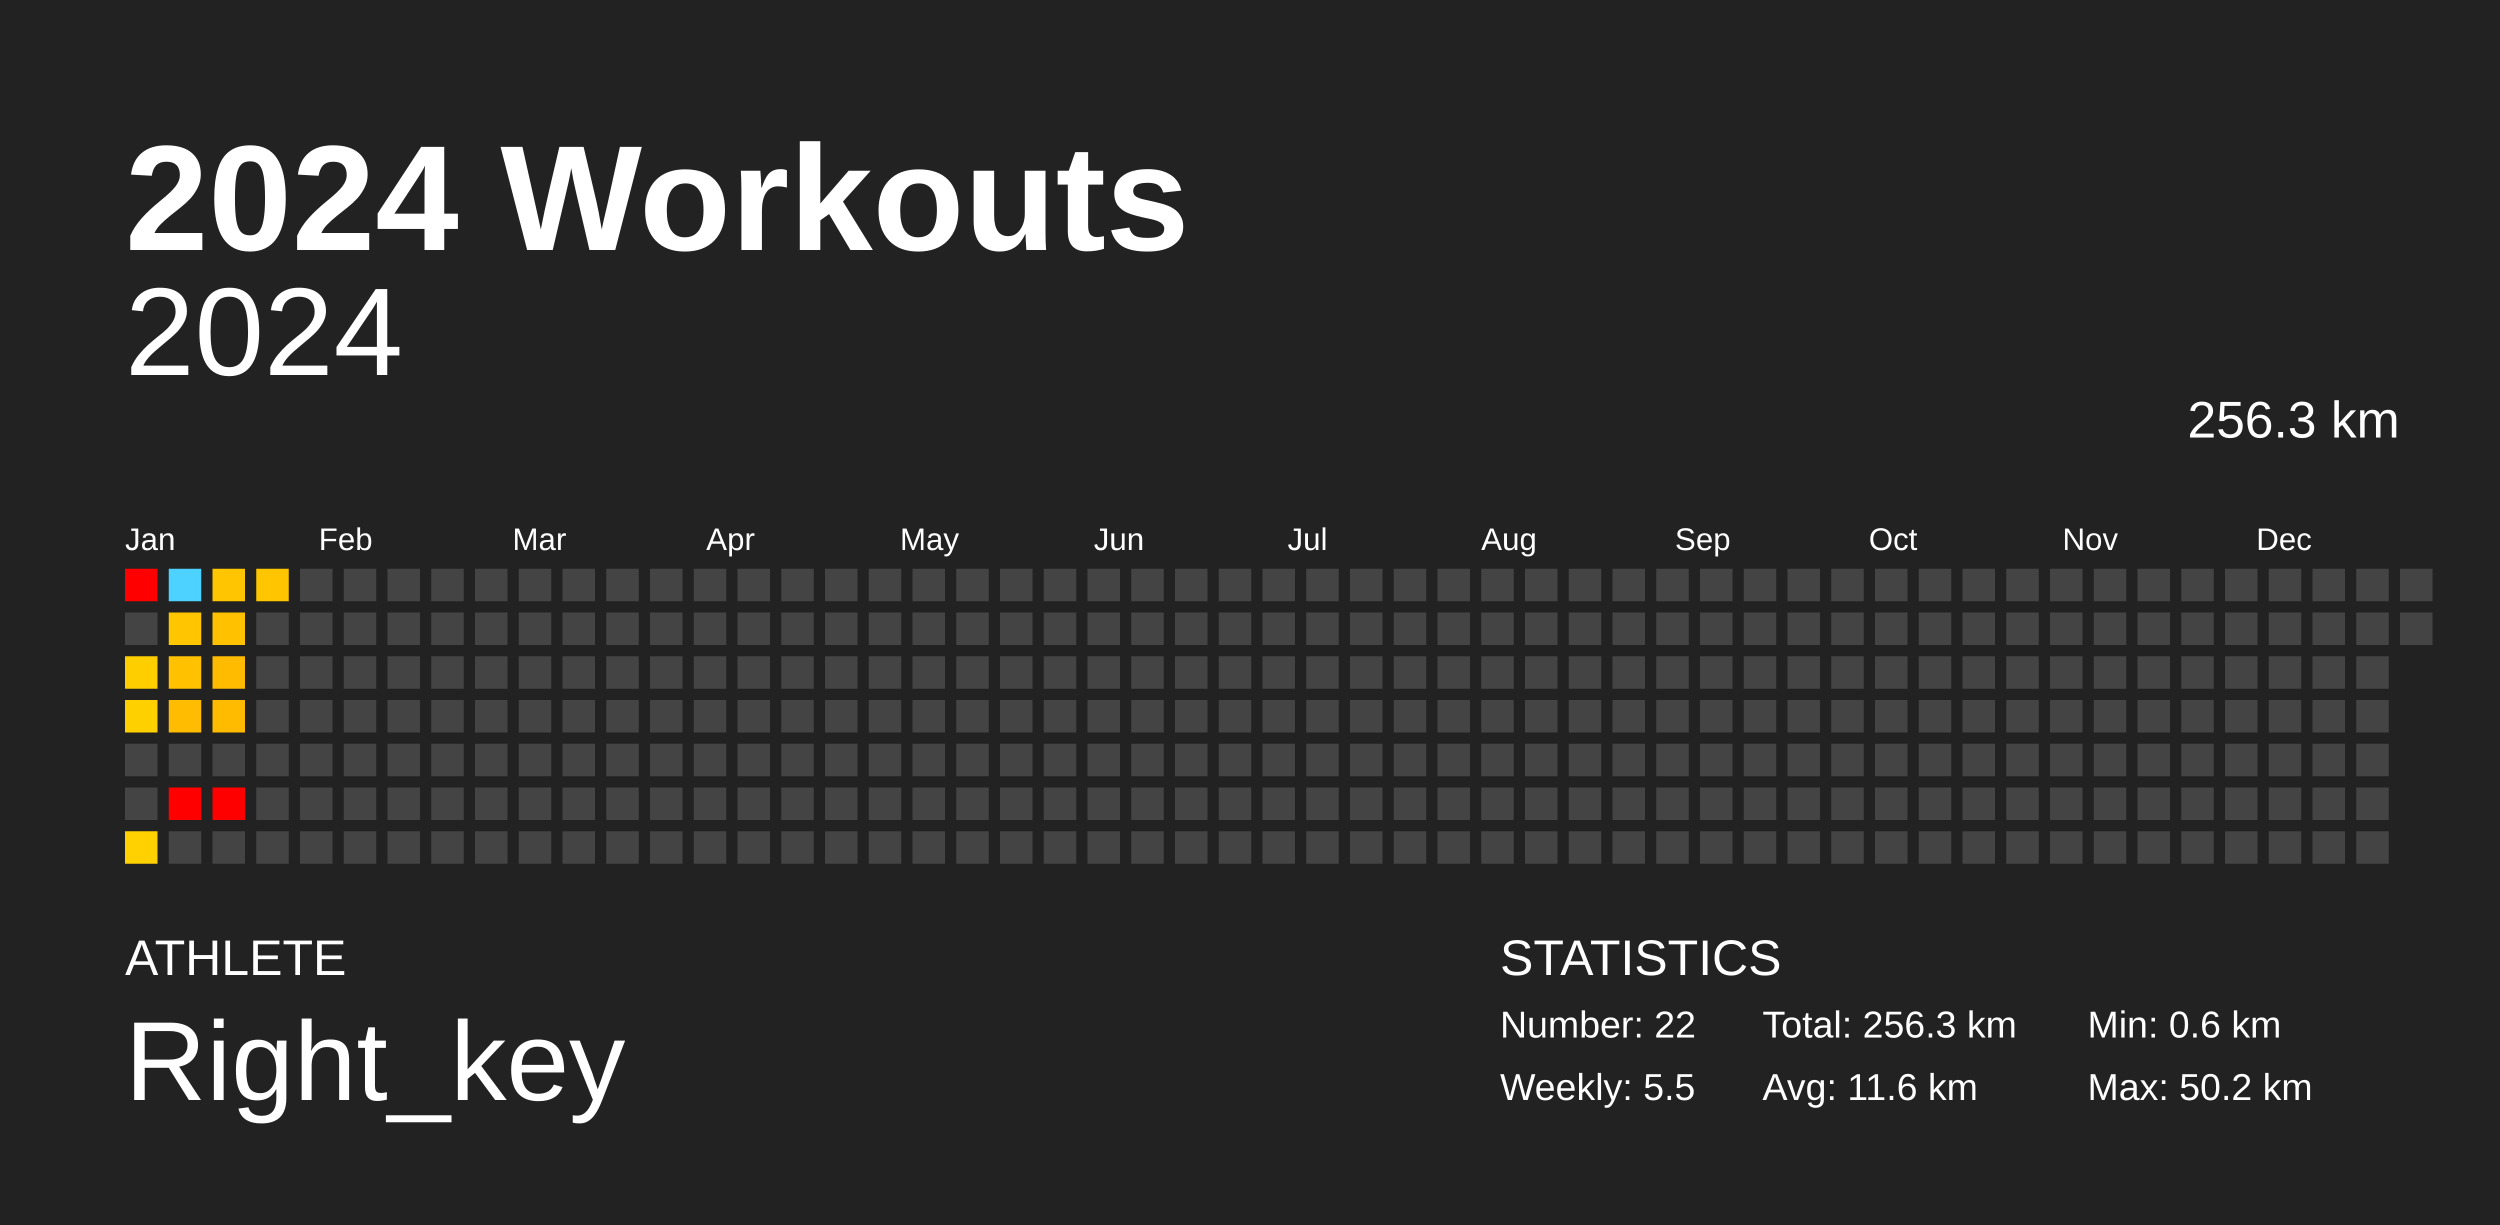
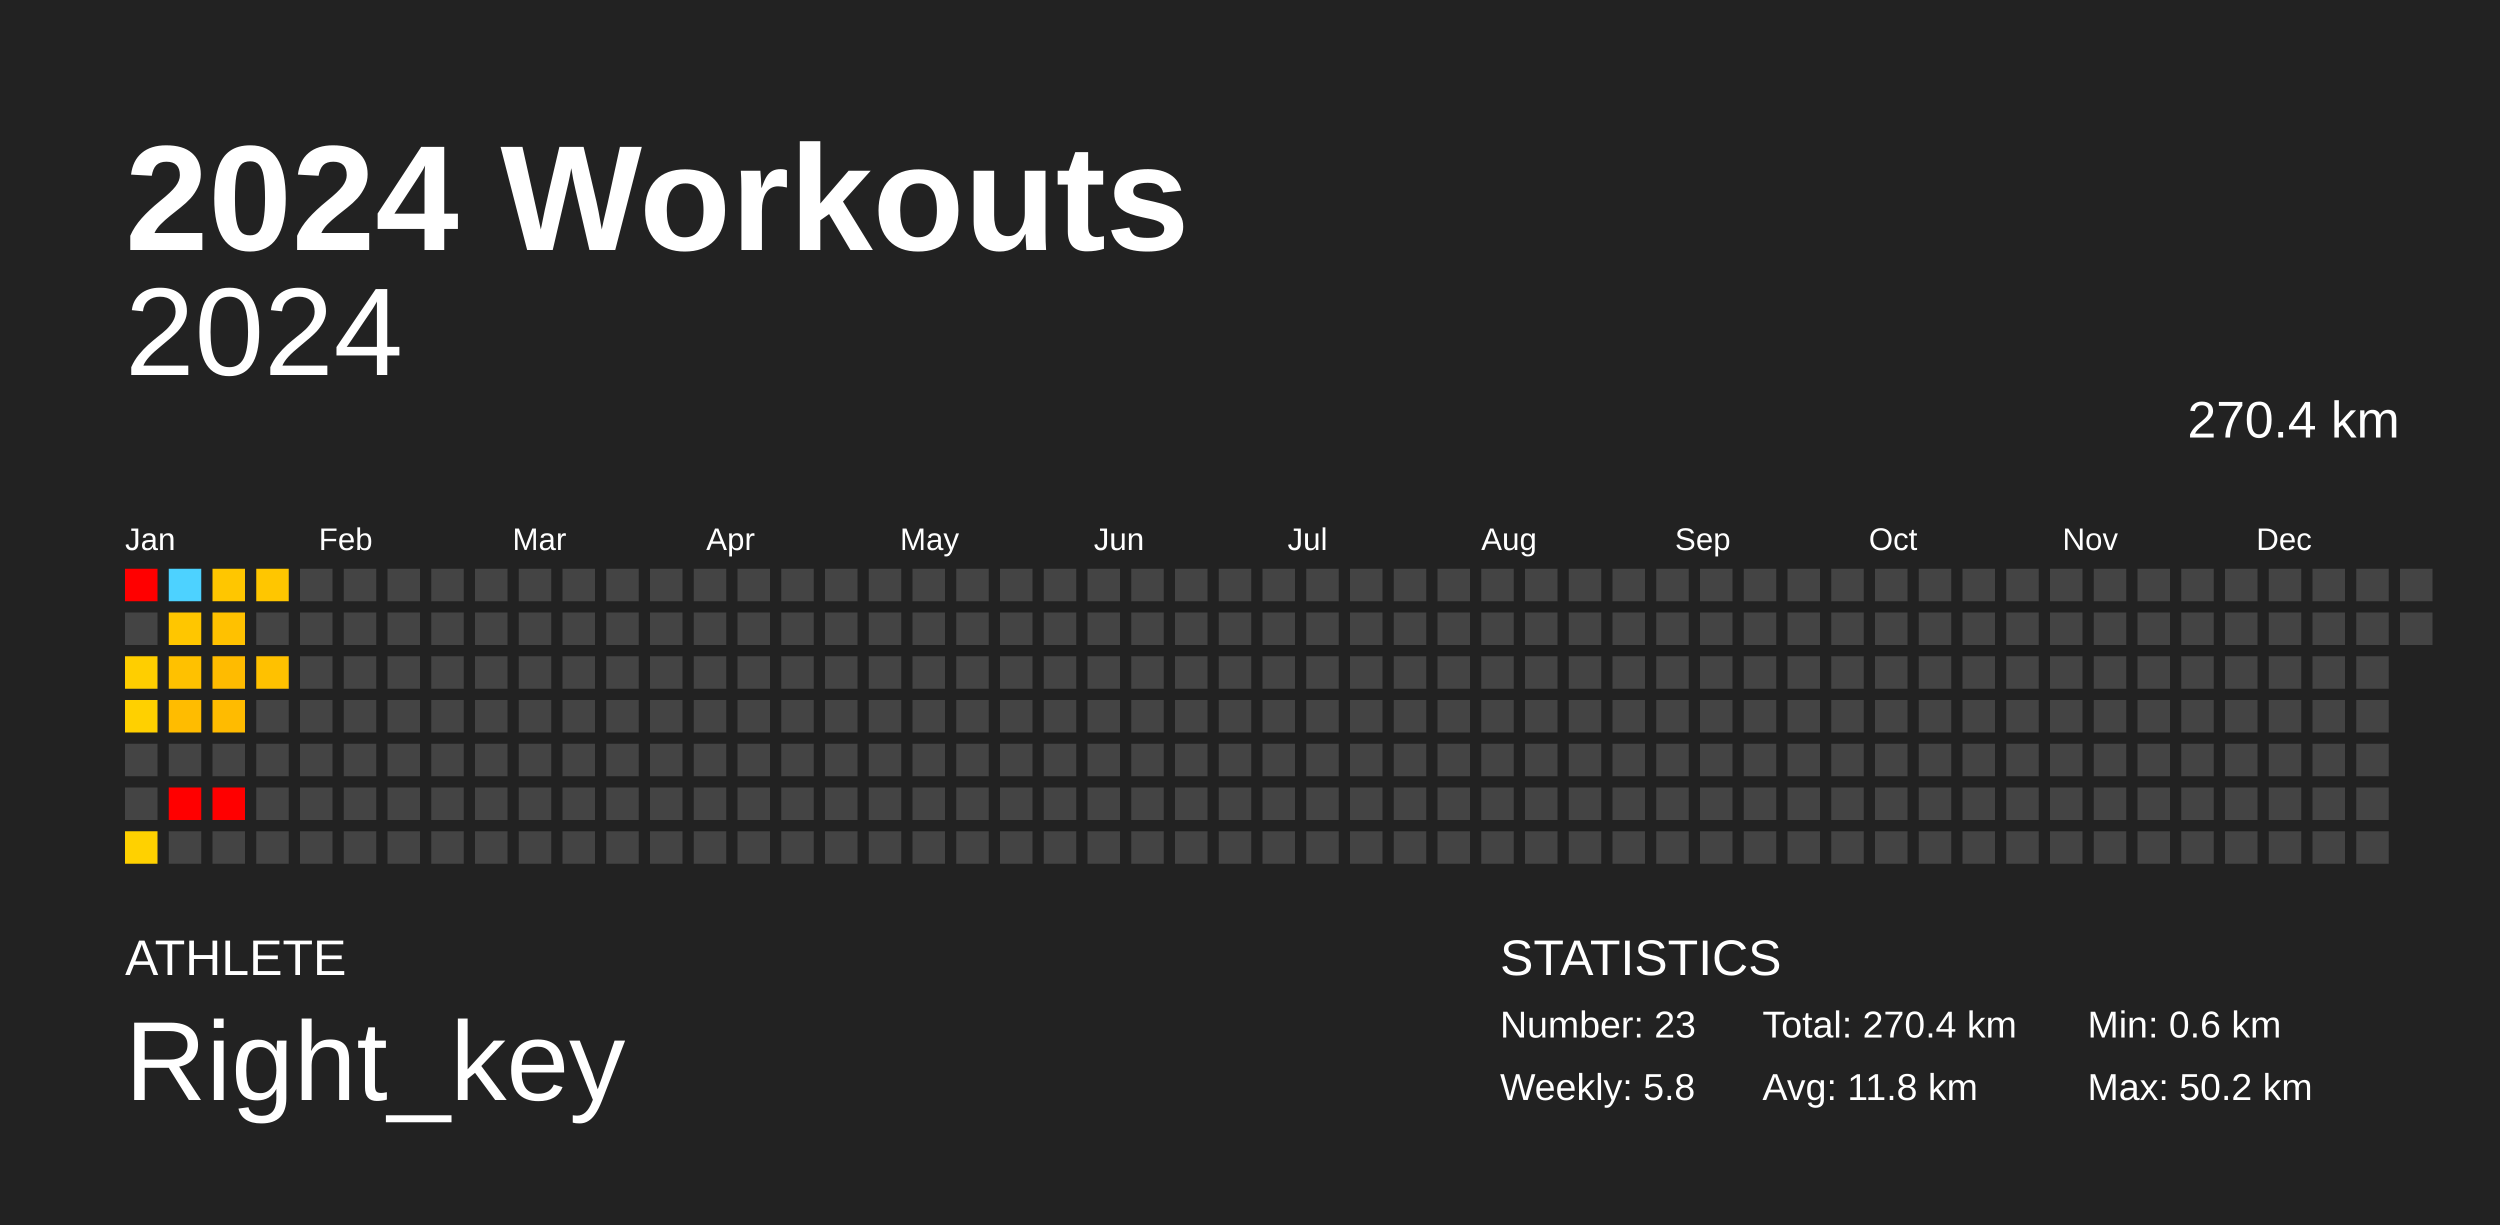
<svg xmlns="http://www.w3.org/2000/svg" baseProfile="full" height="98mm" version="1.1" viewBox="0,0,200,98" width="200mm">
  <defs />
  <rect fill="#222222" height="98" width="200" x="0" y="0" />
  <text fill="#FFFFFF" style="font-size:12px; font-family:Arial; font-weight:bold;" x="10" y="20">2024 Workouts</text>
  <text fill="#FFFFFF" style="font-size:4px; font-family:Arial" x="10" y="78">ATHLETE</text>
  <text fill="#FFFFFF" style="font-size:9px; font-family:Arial" x="10" y="88">Right_key</text>
  <text fill="#FFFFFF" style="font-size:4px; font-family:Arial" x="120" y="78">STATISTICS</text>
-   <text fill="#FFFFFF" style="font-size:3px; font-family:Arial" x="120" y="83">Number: 22</text>
-   <text fill="#FFFFFF" style="font-size:3px; font-family:Arial" x="120" y="88">Weekly: 5.5</text>
-   <text fill="#FFFFFF" style="font-size:3px; font-family:Arial" x="141" y="83">Total: 256.3 km</text>
-   <text fill="#FFFFFF" style="font-size:3px; font-family:Arial" x="141" y="88">Avg: 11.6 km</text>
+   <text fill="#FFFFFF" style="font-size:3px; font-family:Arial" x="120" y="83">Number: 23</text>
+   <text fill="#FFFFFF" style="font-size:3px; font-family:Arial" x="120" y="88">Weekly: 5.8</text>
+   <text fill="#FFFFFF" style="font-size:3px; font-family:Arial" x="141" y="83">Total: 270.4 km</text>
+   <text fill="#FFFFFF" style="font-size:3px; font-family:Arial" x="141" y="88">Avg: 11.8 km</text>
  <text fill="#FFFFFF" style="font-size:3px; font-family:Arial" x="167" y="83">Min: 0.6 km</text>
  <text fill="#FFFFFF" style="font-size:3px; font-family:Arial" x="167" y="88">Max: 50.2 km</text>
  <text alignment-baseline="hanging" fill="#FFFFFF" style="font-size:10.0px; font-family:Arial;" x="10" y="30">2024</text>
-   <text alignment-baseline="hanging" fill="#FFFFFF" style="font-size:4.125px; font-family:Arial;" x="175" y="35">256.3 km</text>
+   <text alignment-baseline="hanging" fill="#FFFFFF" style="font-size:4.125px; font-family:Arial;" x="175" y="35">270.4 km</text>
  <text fill="#FFFFFF" style="font-size:2.5px; font-family:Arial" x="10.0" y="44">Jan</text>
  <text fill="#FFFFFF" style="font-size:2.5px; font-family:Arial" x="25.5" y="44">Feb</text>
  <text fill="#FFFFFF" style="font-size:2.5px; font-family:Arial" x="41.0" y="44">Mar</text>
  <text fill="#FFFFFF" style="font-size:2.5px; font-family:Arial" x="56.5" y="44">Apr</text>
  <text fill="#FFFFFF" style="font-size:2.5px; font-family:Arial" x="72.0" y="44">May</text>
  <text fill="#FFFFFF" style="font-size:2.5px; font-family:Arial" x="87.5" y="44">Jun</text>
  <text fill="#FFFFFF" style="font-size:2.5px; font-family:Arial" x="103.0" y="44">Jul</text>
  <text fill="#FFFFFF" style="font-size:2.5px; font-family:Arial" x="118.5" y="44">Aug</text>
  <text fill="#FFFFFF" style="font-size:2.5px; font-family:Arial" x="134.0" y="44">Sep</text>
  <text fill="#FFFFFF" style="font-size:2.5px; font-family:Arial" x="149.5" y="44">Oct</text>
  <text fill="#FFFFFF" style="font-size:2.5px; font-family:Arial" x="165.0" y="44">Nov</text>
  <text fill="#FFFFFF" style="font-size:2.5px; font-family:Arial" x="180.5" y="44">Dec</text>
  <rect fill="red" height="2.6" width="2.6" x="10.0" y="45.5" />
  <rect fill="#444444" height="2.6" width="2.6" x="10.0" y="49.0" />
  <rect fill="#ffce00" height="2.6" width="2.6" x="10.0" y="52.5" />
  <rect fill="#ffd000" height="2.6" width="2.6" x="10.0" y="56.0" />
  <rect fill="#444444" height="2.6" width="2.6" x="10.0" y="59.5" />
  <rect fill="#444444" height="2.6" width="2.6" x="10.0" y="63.0" />
  <rect fill="#ffd100" height="2.6" width="2.6" x="10.0" y="66.5" />
  <rect fill="#4dd2ff" height="2.6" width="2.6" x="13.5" y="45.5" />
  <rect fill="#ffc600" height="2.6" width="2.6" x="13.5" y="49.0" />
  <rect fill="#ffc100" height="2.6" width="2.6" x="13.5" y="52.5" />
  <rect fill="#ffbc00" height="2.6" width="2.6" x="13.5" y="56.0" />
  <rect fill="#444444" height="2.6" width="2.6" x="13.5" y="59.5" />
  <rect fill="red" height="2.6" width="2.6" x="13.5" y="63.0" />
  <rect fill="#444444" height="2.6" width="2.6" x="13.5" y="66.5" />
  <rect fill="#ffc600" height="2.6" width="2.6" x="17.0" y="45.5" />
  <rect fill="#ffc100" height="2.6" width="2.6" x="17.0" y="49.0" />
  <rect fill="#ffbb00" height="2.6" width="2.6" x="17.0" y="52.5" />
  <rect fill="#ffbb00" height="2.6" width="2.6" x="17.0" y="56.0" />
  <rect fill="#444444" height="2.6" width="2.6" x="17.0" y="59.5" />
  <rect fill="red" height="2.6" width="2.6" x="17.0" y="63.0" />
  <rect fill="#444444" height="2.6" width="2.6" x="17.0" y="66.5" />
  <rect fill="#ffc600" height="2.6" width="2.6" x="20.5" y="45.5" />
  <rect fill="#444444" height="2.6" width="2.6" x="20.5" y="49.0" />
-   <rect fill="#444444" height="2.6" width="2.6" x="20.5" y="52.5" />
+   <rect fill="#ffc100" height="2.6" width="2.6" x="20.5" y="52.5" />
  <rect fill="#444444" height="2.6" width="2.6" x="20.5" y="56.0" />
  <rect fill="#444444" height="2.6" width="2.6" x="20.5" y="59.5" />
  <rect fill="#444444" height="2.6" width="2.6" x="20.5" y="63.0" />
  <rect fill="#444444" height="2.6" width="2.6" x="20.5" y="66.5" />
  <rect fill="#444444" height="2.6" width="2.6" x="24.0" y="45.5" />
  <rect fill="#444444" height="2.6" width="2.6" x="24.0" y="49.0" />
  <rect fill="#444444" height="2.6" width="2.6" x="24.0" y="52.5" />
  <rect fill="#444444" height="2.6" width="2.6" x="24.0" y="56.0" />
  <rect fill="#444444" height="2.6" width="2.6" x="24.0" y="59.5" />
  <rect fill="#444444" height="2.6" width="2.6" x="24.0" y="63.0" />
  <rect fill="#444444" height="2.6" width="2.6" x="24.0" y="66.5" />
  <rect fill="#444444" height="2.6" width="2.6" x="27.5" y="45.5" />
  <rect fill="#444444" height="2.6" width="2.6" x="27.5" y="49.0" />
  <rect fill="#444444" height="2.6" width="2.6" x="27.5" y="52.5" />
  <rect fill="#444444" height="2.6" width="2.6" x="27.5" y="56.0" />
  <rect fill="#444444" height="2.6" width="2.6" x="27.5" y="59.5" />
  <rect fill="#444444" height="2.6" width="2.6" x="27.5" y="63.0" />
  <rect fill="#444444" height="2.6" width="2.6" x="27.5" y="66.5" />
  <rect fill="#444444" height="2.6" width="2.6" x="31.0" y="45.5" />
  <rect fill="#444444" height="2.6" width="2.6" x="31.0" y="49.0" />
  <rect fill="#444444" height="2.6" width="2.6" x="31.0" y="52.5" />
  <rect fill="#444444" height="2.6" width="2.6" x="31.0" y="56.0" />
  <rect fill="#444444" height="2.6" width="2.6" x="31.0" y="59.5" />
  <rect fill="#444444" height="2.6" width="2.6" x="31.0" y="63.0" />
  <rect fill="#444444" height="2.6" width="2.6" x="31.0" y="66.5" />
  <rect fill="#444444" height="2.6" width="2.6" x="34.5" y="45.5" />
  <rect fill="#444444" height="2.6" width="2.6" x="34.5" y="49.0" />
  <rect fill="#444444" height="2.6" width="2.6" x="34.5" y="52.5" />
  <rect fill="#444444" height="2.6" width="2.6" x="34.5" y="56.0" />
  <rect fill="#444444" height="2.6" width="2.6" x="34.5" y="59.5" />
  <rect fill="#444444" height="2.6" width="2.6" x="34.5" y="63.0" />
  <rect fill="#444444" height="2.6" width="2.6" x="34.5" y="66.5" />
  <rect fill="#444444" height="2.6" width="2.6" x="38.0" y="45.5" />
  <rect fill="#444444" height="2.6" width="2.6" x="38.0" y="49.0" />
  <rect fill="#444444" height="2.6" width="2.6" x="38.0" y="52.5" />
  <rect fill="#444444" height="2.6" width="2.6" x="38.0" y="56.0" />
  <rect fill="#444444" height="2.6" width="2.6" x="38.0" y="59.5" />
  <rect fill="#444444" height="2.6" width="2.6" x="38.0" y="63.0" />
  <rect fill="#444444" height="2.6" width="2.6" x="38.0" y="66.5" />
  <rect fill="#444444" height="2.6" width="2.6" x="41.5" y="45.5" />
  <rect fill="#444444" height="2.6" width="2.6" x="41.5" y="49.0" />
  <rect fill="#444444" height="2.6" width="2.6" x="41.5" y="52.5" />
  <rect fill="#444444" height="2.6" width="2.6" x="41.5" y="56.0" />
  <rect fill="#444444" height="2.6" width="2.6" x="41.5" y="59.5" />
  <rect fill="#444444" height="2.6" width="2.6" x="41.5" y="63.0" />
  <rect fill="#444444" height="2.6" width="2.6" x="41.5" y="66.5" />
  <rect fill="#444444" height="2.6" width="2.6" x="45.0" y="45.5" />
  <rect fill="#444444" height="2.6" width="2.6" x="45.0" y="49.0" />
  <rect fill="#444444" height="2.6" width="2.6" x="45.0" y="52.5" />
  <rect fill="#444444" height="2.6" width="2.6" x="45.0" y="56.0" />
  <rect fill="#444444" height="2.6" width="2.6" x="45.0" y="59.5" />
  <rect fill="#444444" height="2.6" width="2.6" x="45.0" y="63.0" />
  <rect fill="#444444" height="2.6" width="2.6" x="45.0" y="66.5" />
  <rect fill="#444444" height="2.6" width="2.6" x="48.5" y="45.5" />
  <rect fill="#444444" height="2.6" width="2.6" x="48.5" y="49.0" />
  <rect fill="#444444" height="2.6" width="2.6" x="48.5" y="52.5" />
  <rect fill="#444444" height="2.6" width="2.6" x="48.5" y="56.0" />
  <rect fill="#444444" height="2.6" width="2.6" x="48.5" y="59.5" />
  <rect fill="#444444" height="2.6" width="2.6" x="48.5" y="63.0" />
  <rect fill="#444444" height="2.6" width="2.6" x="48.5" y="66.5" />
  <rect fill="#444444" height="2.6" width="2.6" x="52.0" y="45.5" />
  <rect fill="#444444" height="2.6" width="2.6" x="52.0" y="49.0" />
  <rect fill="#444444" height="2.6" width="2.6" x="52.0" y="52.5" />
  <rect fill="#444444" height="2.6" width="2.6" x="52.0" y="56.0" />
  <rect fill="#444444" height="2.6" width="2.6" x="52.0" y="59.5" />
  <rect fill="#444444" height="2.6" width="2.6" x="52.0" y="63.0" />
  <rect fill="#444444" height="2.6" width="2.6" x="52.0" y="66.5" />
  <rect fill="#444444" height="2.6" width="2.6" x="55.5" y="45.5" />
  <rect fill="#444444" height="2.6" width="2.6" x="55.5" y="49.0" />
  <rect fill="#444444" height="2.6" width="2.6" x="55.5" y="52.5" />
  <rect fill="#444444" height="2.6" width="2.6" x="55.5" y="56.0" />
  <rect fill="#444444" height="2.6" width="2.6" x="55.5" y="59.5" />
  <rect fill="#444444" height="2.6" width="2.6" x="55.5" y="63.0" />
  <rect fill="#444444" height="2.6" width="2.6" x="55.5" y="66.5" />
  <rect fill="#444444" height="2.6" width="2.6" x="59.0" y="45.5" />
  <rect fill="#444444" height="2.6" width="2.6" x="59.0" y="49.0" />
  <rect fill="#444444" height="2.6" width="2.6" x="59.0" y="52.5" />
  <rect fill="#444444" height="2.6" width="2.6" x="59.0" y="56.0" />
  <rect fill="#444444" height="2.6" width="2.6" x="59.0" y="59.5" />
  <rect fill="#444444" height="2.6" width="2.6" x="59.0" y="63.0" />
  <rect fill="#444444" height="2.6" width="2.6" x="59.0" y="66.5" />
  <rect fill="#444444" height="2.6" width="2.6" x="62.5" y="45.5" />
  <rect fill="#444444" height="2.6" width="2.6" x="62.5" y="49.0" />
  <rect fill="#444444" height="2.6" width="2.6" x="62.5" y="52.5" />
  <rect fill="#444444" height="2.6" width="2.6" x="62.5" y="56.0" />
  <rect fill="#444444" height="2.6" width="2.6" x="62.5" y="59.5" />
  <rect fill="#444444" height="2.6" width="2.6" x="62.5" y="63.0" />
  <rect fill="#444444" height="2.6" width="2.6" x="62.5" y="66.5" />
  <rect fill="#444444" height="2.6" width="2.6" x="66.0" y="45.5" />
  <rect fill="#444444" height="2.6" width="2.6" x="66.0" y="49.0" />
  <rect fill="#444444" height="2.6" width="2.6" x="66.0" y="52.5" />
  <rect fill="#444444" height="2.6" width="2.6" x="66.0" y="56.0" />
  <rect fill="#444444" height="2.6" width="2.6" x="66.0" y="59.5" />
  <rect fill="#444444" height="2.6" width="2.6" x="66.0" y="63.0" />
  <rect fill="#444444" height="2.6" width="2.6" x="66.0" y="66.5" />
  <rect fill="#444444" height="2.6" width="2.6" x="69.5" y="45.5" />
  <rect fill="#444444" height="2.6" width="2.6" x="69.5" y="49.0" />
  <rect fill="#444444" height="2.6" width="2.6" x="69.5" y="52.5" />
  <rect fill="#444444" height="2.6" width="2.6" x="69.5" y="56.0" />
  <rect fill="#444444" height="2.6" width="2.6" x="69.5" y="59.5" />
  <rect fill="#444444" height="2.6" width="2.6" x="69.5" y="63.0" />
  <rect fill="#444444" height="2.6" width="2.6" x="69.5" y="66.5" />
  <rect fill="#444444" height="2.6" width="2.6" x="73.0" y="45.5" />
  <rect fill="#444444" height="2.6" width="2.6" x="73.0" y="49.0" />
  <rect fill="#444444" height="2.6" width="2.6" x="73.0" y="52.5" />
  <rect fill="#444444" height="2.6" width="2.6" x="73.0" y="56.0" />
  <rect fill="#444444" height="2.6" width="2.6" x="73.0" y="59.5" />
  <rect fill="#444444" height="2.6" width="2.6" x="73.0" y="63.0" />
  <rect fill="#444444" height="2.6" width="2.6" x="73.0" y="66.5" />
  <rect fill="#444444" height="2.6" width="2.6" x="76.5" y="45.5" />
  <rect fill="#444444" height="2.6" width="2.6" x="76.5" y="49.0" />
  <rect fill="#444444" height="2.6" width="2.6" x="76.5" y="52.5" />
  <rect fill="#444444" height="2.6" width="2.6" x="76.5" y="56.0" />
  <rect fill="#444444" height="2.6" width="2.6" x="76.5" y="59.5" />
  <rect fill="#444444" height="2.6" width="2.6" x="76.5" y="63.0" />
  <rect fill="#444444" height="2.6" width="2.6" x="76.5" y="66.5" />
  <rect fill="#444444" height="2.6" width="2.6" x="80.0" y="45.5" />
  <rect fill="#444444" height="2.6" width="2.6" x="80.0" y="49.0" />
  <rect fill="#444444" height="2.6" width="2.6" x="80.0" y="52.5" />
  <rect fill="#444444" height="2.6" width="2.6" x="80.0" y="56.0" />
  <rect fill="#444444" height="2.6" width="2.6" x="80.0" y="59.5" />
  <rect fill="#444444" height="2.6" width="2.6" x="80.0" y="63.0" />
  <rect fill="#444444" height="2.6" width="2.6" x="80.0" y="66.5" />
  <rect fill="#444444" height="2.6" width="2.6" x="83.5" y="45.5" />
  <rect fill="#444444" height="2.6" width="2.6" x="83.5" y="49.0" />
  <rect fill="#444444" height="2.6" width="2.6" x="83.5" y="52.5" />
  <rect fill="#444444" height="2.6" width="2.6" x="83.5" y="56.0" />
  <rect fill="#444444" height="2.6" width="2.6" x="83.5" y="59.5" />
  <rect fill="#444444" height="2.6" width="2.6" x="83.5" y="63.0" />
  <rect fill="#444444" height="2.6" width="2.6" x="83.5" y="66.5" />
  <rect fill="#444444" height="2.6" width="2.6" x="87.0" y="45.5" />
  <rect fill="#444444" height="2.6" width="2.6" x="87.0" y="49.0" />
  <rect fill="#444444" height="2.6" width="2.6" x="87.0" y="52.5" />
  <rect fill="#444444" height="2.6" width="2.6" x="87.0" y="56.0" />
  <rect fill="#444444" height="2.6" width="2.6" x="87.0" y="59.5" />
  <rect fill="#444444" height="2.6" width="2.6" x="87.0" y="63.0" />
  <rect fill="#444444" height="2.6" width="2.6" x="87.0" y="66.5" />
  <rect fill="#444444" height="2.6" width="2.6" x="90.5" y="45.5" />
  <rect fill="#444444" height="2.6" width="2.6" x="90.5" y="49.0" />
  <rect fill="#444444" height="2.6" width="2.6" x="90.5" y="52.5" />
  <rect fill="#444444" height="2.6" width="2.6" x="90.5" y="56.0" />
  <rect fill="#444444" height="2.6" width="2.6" x="90.5" y="59.5" />
  <rect fill="#444444" height="2.6" width="2.6" x="90.5" y="63.0" />
  <rect fill="#444444" height="2.6" width="2.6" x="90.5" y="66.5" />
  <rect fill="#444444" height="2.6" width="2.6" x="94.0" y="45.5" />
  <rect fill="#444444" height="2.6" width="2.6" x="94.0" y="49.0" />
  <rect fill="#444444" height="2.6" width="2.6" x="94.0" y="52.5" />
  <rect fill="#444444" height="2.6" width="2.6" x="94.0" y="56.0" />
  <rect fill="#444444" height="2.6" width="2.6" x="94.0" y="59.5" />
  <rect fill="#444444" height="2.6" width="2.6" x="94.0" y="63.0" />
  <rect fill="#444444" height="2.6" width="2.6" x="94.0" y="66.5" />
  <rect fill="#444444" height="2.6" width="2.6" x="97.5" y="45.5" />
  <rect fill="#444444" height="2.6" width="2.6" x="97.5" y="49.0" />
  <rect fill="#444444" height="2.6" width="2.6" x="97.5" y="52.5" />
  <rect fill="#444444" height="2.6" width="2.6" x="97.5" y="56.0" />
  <rect fill="#444444" height="2.6" width="2.6" x="97.5" y="59.5" />
  <rect fill="#444444" height="2.6" width="2.6" x="97.5" y="63.0" />
  <rect fill="#444444" height="2.6" width="2.6" x="97.5" y="66.5" />
  <rect fill="#444444" height="2.6" width="2.6" x="101.0" y="45.5" />
  <rect fill="#444444" height="2.6" width="2.6" x="101.0" y="49.0" />
  <rect fill="#444444" height="2.6" width="2.6" x="101.0" y="52.5" />
  <rect fill="#444444" height="2.6" width="2.6" x="101.0" y="56.0" />
  <rect fill="#444444" height="2.6" width="2.6" x="101.0" y="59.5" />
  <rect fill="#444444" height="2.6" width="2.6" x="101.0" y="63.0" />
  <rect fill="#444444" height="2.6" width="2.6" x="101.0" y="66.5" />
  <rect fill="#444444" height="2.6" width="2.6" x="104.5" y="45.5" />
  <rect fill="#444444" height="2.6" width="2.6" x="104.5" y="49.0" />
  <rect fill="#444444" height="2.6" width="2.6" x="104.5" y="52.5" />
  <rect fill="#444444" height="2.6" width="2.6" x="104.5" y="56.0" />
  <rect fill="#444444" height="2.6" width="2.6" x="104.5" y="59.5" />
  <rect fill="#444444" height="2.6" width="2.6" x="104.5" y="63.0" />
  <rect fill="#444444" height="2.6" width="2.6" x="104.5" y="66.5" />
  <rect fill="#444444" height="2.6" width="2.6" x="108.0" y="45.5" />
  <rect fill="#444444" height="2.6" width="2.6" x="108.0" y="49.0" />
  <rect fill="#444444" height="2.6" width="2.6" x="108.0" y="52.5" />
  <rect fill="#444444" height="2.6" width="2.6" x="108.0" y="56.0" />
  <rect fill="#444444" height="2.6" width="2.6" x="108.0" y="59.5" />
  <rect fill="#444444" height="2.6" width="2.6" x="108.0" y="63.0" />
  <rect fill="#444444" height="2.6" width="2.6" x="108.0" y="66.5" />
  <rect fill="#444444" height="2.6" width="2.6" x="111.5" y="45.5" />
  <rect fill="#444444" height="2.6" width="2.6" x="111.5" y="49.0" />
  <rect fill="#444444" height="2.6" width="2.6" x="111.5" y="52.5" />
  <rect fill="#444444" height="2.6" width="2.6" x="111.5" y="56.0" />
  <rect fill="#444444" height="2.6" width="2.6" x="111.5" y="59.5" />
  <rect fill="#444444" height="2.6" width="2.6" x="111.5" y="63.0" />
  <rect fill="#444444" height="2.6" width="2.6" x="111.5" y="66.5" />
  <rect fill="#444444" height="2.6" width="2.6" x="115.0" y="45.5" />
  <rect fill="#444444" height="2.6" width="2.6" x="115.0" y="49.0" />
  <rect fill="#444444" height="2.6" width="2.6" x="115.0" y="52.5" />
  <rect fill="#444444" height="2.6" width="2.6" x="115.0" y="56.0" />
  <rect fill="#444444" height="2.6" width="2.6" x="115.0" y="59.5" />
  <rect fill="#444444" height="2.6" width="2.6" x="115.0" y="63.0" />
  <rect fill="#444444" height="2.6" width="2.6" x="115.0" y="66.5" />
  <rect fill="#444444" height="2.6" width="2.6" x="118.5" y="45.5" />
  <rect fill="#444444" height="2.6" width="2.6" x="118.5" y="49.0" />
  <rect fill="#444444" height="2.6" width="2.6" x="118.5" y="52.5" />
  <rect fill="#444444" height="2.6" width="2.6" x="118.5" y="56.0" />
  <rect fill="#444444" height="2.6" width="2.6" x="118.5" y="59.5" />
  <rect fill="#444444" height="2.6" width="2.6" x="118.5" y="63.0" />
  <rect fill="#444444" height="2.6" width="2.6" x="118.5" y="66.5" />
  <rect fill="#444444" height="2.6" width="2.6" x="122.0" y="45.5" />
  <rect fill="#444444" height="2.6" width="2.6" x="122.0" y="49.0" />
  <rect fill="#444444" height="2.6" width="2.6" x="122.0" y="52.5" />
  <rect fill="#444444" height="2.6" width="2.6" x="122.0" y="56.0" />
  <rect fill="#444444" height="2.6" width="2.6" x="122.0" y="59.5" />
  <rect fill="#444444" height="2.6" width="2.6" x="122.0" y="63.0" />
  <rect fill="#444444" height="2.6" width="2.6" x="122.0" y="66.5" />
  <rect fill="#444444" height="2.6" width="2.6" x="125.5" y="45.5" />
  <rect fill="#444444" height="2.6" width="2.6" x="125.5" y="49.0" />
  <rect fill="#444444" height="2.6" width="2.6" x="125.5" y="52.5" />
  <rect fill="#444444" height="2.6" width="2.6" x="125.5" y="56.0" />
  <rect fill="#444444" height="2.6" width="2.6" x="125.5" y="59.5" />
  <rect fill="#444444" height="2.6" width="2.6" x="125.5" y="63.0" />
  <rect fill="#444444" height="2.6" width="2.6" x="125.5" y="66.5" />
  <rect fill="#444444" height="2.6" width="2.6" x="129.0" y="45.5" />
  <rect fill="#444444" height="2.6" width="2.6" x="129.0" y="49.0" />
  <rect fill="#444444" height="2.6" width="2.6" x="129.0" y="52.5" />
  <rect fill="#444444" height="2.6" width="2.6" x="129.0" y="56.0" />
  <rect fill="#444444" height="2.6" width="2.6" x="129.0" y="59.5" />
  <rect fill="#444444" height="2.6" width="2.6" x="129.0" y="63.0" />
  <rect fill="#444444" height="2.6" width="2.6" x="129.0" y="66.5" />
  <rect fill="#444444" height="2.6" width="2.6" x="132.5" y="45.5" />
  <rect fill="#444444" height="2.6" width="2.6" x="132.5" y="49.0" />
  <rect fill="#444444" height="2.6" width="2.6" x="132.5" y="52.5" />
  <rect fill="#444444" height="2.6" width="2.6" x="132.5" y="56.0" />
  <rect fill="#444444" height="2.6" width="2.6" x="132.5" y="59.5" />
  <rect fill="#444444" height="2.6" width="2.6" x="132.5" y="63.0" />
  <rect fill="#444444" height="2.6" width="2.6" x="132.5" y="66.5" />
  <rect fill="#444444" height="2.6" width="2.6" x="136.0" y="45.5" />
  <rect fill="#444444" height="2.6" width="2.6" x="136.0" y="49.0" />
  <rect fill="#444444" height="2.6" width="2.6" x="136.0" y="52.5" />
  <rect fill="#444444" height="2.6" width="2.6" x="136.0" y="56.0" />
  <rect fill="#444444" height="2.6" width="2.6" x="136.0" y="59.5" />
  <rect fill="#444444" height="2.6" width="2.6" x="136.0" y="63.0" />
  <rect fill="#444444" height="2.6" width="2.6" x="136.0" y="66.5" />
  <rect fill="#444444" height="2.6" width="2.6" x="139.5" y="45.5" />
  <rect fill="#444444" height="2.6" width="2.6" x="139.5" y="49.0" />
  <rect fill="#444444" height="2.6" width="2.6" x="139.5" y="52.5" />
  <rect fill="#444444" height="2.6" width="2.6" x="139.5" y="56.0" />
  <rect fill="#444444" height="2.6" width="2.6" x="139.5" y="59.5" />
  <rect fill="#444444" height="2.6" width="2.6" x="139.5" y="63.0" />
  <rect fill="#444444" height="2.6" width="2.6" x="139.5" y="66.5" />
  <rect fill="#444444" height="2.6" width="2.6" x="143.0" y="45.5" />
  <rect fill="#444444" height="2.6" width="2.6" x="143.0" y="49.0" />
  <rect fill="#444444" height="2.6" width="2.6" x="143.0" y="52.5" />
  <rect fill="#444444" height="2.6" width="2.6" x="143.0" y="56.0" />
  <rect fill="#444444" height="2.6" width="2.6" x="143.0" y="59.5" />
  <rect fill="#444444" height="2.6" width="2.6" x="143.0" y="63.0" />
  <rect fill="#444444" height="2.6" width="2.6" x="143.0" y="66.5" />
  <rect fill="#444444" height="2.6" width="2.6" x="146.5" y="45.5" />
  <rect fill="#444444" height="2.6" width="2.6" x="146.5" y="49.0" />
  <rect fill="#444444" height="2.6" width="2.6" x="146.5" y="52.5" />
  <rect fill="#444444" height="2.6" width="2.6" x="146.5" y="56.0" />
  <rect fill="#444444" height="2.6" width="2.6" x="146.5" y="59.5" />
  <rect fill="#444444" height="2.6" width="2.6" x="146.5" y="63.0" />
  <rect fill="#444444" height="2.6" width="2.6" x="146.5" y="66.5" />
  <rect fill="#444444" height="2.6" width="2.6" x="150.0" y="45.5" />
  <rect fill="#444444" height="2.6" width="2.6" x="150.0" y="49.0" />
  <rect fill="#444444" height="2.6" width="2.6" x="150.0" y="52.5" />
  <rect fill="#444444" height="2.6" width="2.6" x="150.0" y="56.0" />
  <rect fill="#444444" height="2.6" width="2.6" x="150.0" y="59.5" />
  <rect fill="#444444" height="2.6" width="2.6" x="150.0" y="63.0" />
  <rect fill="#444444" height="2.6" width="2.6" x="150.0" y="66.5" />
  <rect fill="#444444" height="2.6" width="2.6" x="153.5" y="45.5" />
  <rect fill="#444444" height="2.6" width="2.6" x="153.5" y="49.0" />
  <rect fill="#444444" height="2.6" width="2.6" x="153.5" y="52.5" />
  <rect fill="#444444" height="2.6" width="2.6" x="153.5" y="56.0" />
  <rect fill="#444444" height="2.6" width="2.6" x="153.5" y="59.5" />
  <rect fill="#444444" height="2.6" width="2.6" x="153.5" y="63.0" />
  <rect fill="#444444" height="2.6" width="2.6" x="153.5" y="66.5" />
  <rect fill="#444444" height="2.6" width="2.6" x="157.0" y="45.5" />
  <rect fill="#444444" height="2.6" width="2.6" x="157.0" y="49.0" />
  <rect fill="#444444" height="2.6" width="2.6" x="157.0" y="52.5" />
  <rect fill="#444444" height="2.6" width="2.6" x="157.0" y="56.0" />
  <rect fill="#444444" height="2.6" width="2.6" x="157.0" y="59.5" />
  <rect fill="#444444" height="2.6" width="2.6" x="157.0" y="63.0" />
  <rect fill="#444444" height="2.6" width="2.6" x="157.0" y="66.5" />
  <rect fill="#444444" height="2.6" width="2.6" x="160.5" y="45.5" />
  <rect fill="#444444" height="2.6" width="2.6" x="160.5" y="49.0" />
  <rect fill="#444444" height="2.6" width="2.6" x="160.5" y="52.5" />
  <rect fill="#444444" height="2.6" width="2.6" x="160.5" y="56.0" />
  <rect fill="#444444" height="2.6" width="2.6" x="160.5" y="59.5" />
  <rect fill="#444444" height="2.6" width="2.6" x="160.5" y="63.0" />
  <rect fill="#444444" height="2.6" width="2.6" x="160.5" y="66.5" />
  <rect fill="#444444" height="2.6" width="2.6" x="164.0" y="45.5" />
  <rect fill="#444444" height="2.6" width="2.6" x="164.0" y="49.0" />
  <rect fill="#444444" height="2.6" width="2.6" x="164.0" y="52.5" />
  <rect fill="#444444" height="2.6" width="2.6" x="164.0" y="56.0" />
  <rect fill="#444444" height="2.6" width="2.6" x="164.0" y="59.5" />
  <rect fill="#444444" height="2.6" width="2.6" x="164.0" y="63.0" />
  <rect fill="#444444" height="2.6" width="2.6" x="164.0" y="66.5" />
  <rect fill="#444444" height="2.6" width="2.6" x="167.5" y="45.5" />
  <rect fill="#444444" height="2.6" width="2.6" x="167.5" y="49.0" />
  <rect fill="#444444" height="2.6" width="2.6" x="167.5" y="52.5" />
  <rect fill="#444444" height="2.6" width="2.6" x="167.5" y="56.0" />
  <rect fill="#444444" height="2.6" width="2.6" x="167.5" y="59.5" />
  <rect fill="#444444" height="2.6" width="2.6" x="167.5" y="63.0" />
  <rect fill="#444444" height="2.6" width="2.6" x="167.5" y="66.5" />
  <rect fill="#444444" height="2.6" width="2.6" x="171.0" y="45.5" />
  <rect fill="#444444" height="2.6" width="2.6" x="171.0" y="49.0" />
  <rect fill="#444444" height="2.6" width="2.6" x="171.0" y="52.5" />
  <rect fill="#444444" height="2.6" width="2.6" x="171.0" y="56.0" />
  <rect fill="#444444" height="2.6" width="2.6" x="171.0" y="59.5" />
  <rect fill="#444444" height="2.6" width="2.6" x="171.0" y="63.0" />
  <rect fill="#444444" height="2.6" width="2.6" x="171.0" y="66.5" />
  <rect fill="#444444" height="2.6" width="2.6" x="174.5" y="45.5" />
  <rect fill="#444444" height="2.6" width="2.6" x="174.5" y="49.0" />
  <rect fill="#444444" height="2.6" width="2.6" x="174.5" y="52.5" />
  <rect fill="#444444" height="2.6" width="2.6" x="174.5" y="56.0" />
  <rect fill="#444444" height="2.6" width="2.6" x="174.5" y="59.5" />
  <rect fill="#444444" height="2.6" width="2.6" x="174.5" y="63.0" />
  <rect fill="#444444" height="2.6" width="2.6" x="174.5" y="66.5" />
  <rect fill="#444444" height="2.6" width="2.6" x="178.0" y="45.5" />
  <rect fill="#444444" height="2.6" width="2.6" x="178.0" y="49.0" />
  <rect fill="#444444" height="2.6" width="2.6" x="178.0" y="52.5" />
  <rect fill="#444444" height="2.6" width="2.6" x="178.0" y="56.0" />
  <rect fill="#444444" height="2.6" width="2.6" x="178.0" y="59.5" />
  <rect fill="#444444" height="2.6" width="2.6" x="178.0" y="63.0" />
  <rect fill="#444444" height="2.6" width="2.6" x="178.0" y="66.5" />
  <rect fill="#444444" height="2.6" width="2.6" x="181.5" y="45.5" />
  <rect fill="#444444" height="2.6" width="2.6" x="181.5" y="49.0" />
  <rect fill="#444444" height="2.6" width="2.6" x="181.5" y="52.5" />
  <rect fill="#444444" height="2.6" width="2.6" x="181.5" y="56.0" />
  <rect fill="#444444" height="2.6" width="2.6" x="181.5" y="59.5" />
  <rect fill="#444444" height="2.6" width="2.6" x="181.5" y="63.0" />
  <rect fill="#444444" height="2.6" width="2.6" x="181.5" y="66.5" />
  <rect fill="#444444" height="2.6" width="2.6" x="185.0" y="45.5" />
  <rect fill="#444444" height="2.6" width="2.6" x="185.0" y="49.0" />
  <rect fill="#444444" height="2.6" width="2.6" x="185.0" y="52.5" />
  <rect fill="#444444" height="2.6" width="2.6" x="185.0" y="56.0" />
  <rect fill="#444444" height="2.6" width="2.6" x="185.0" y="59.5" />
  <rect fill="#444444" height="2.6" width="2.6" x="185.0" y="63.0" />
  <rect fill="#444444" height="2.6" width="2.6" x="185.0" y="66.5" />
  <rect fill="#444444" height="2.6" width="2.6" x="188.5" y="45.5" />
  <rect fill="#444444" height="2.6" width="2.6" x="188.5" y="49.0" />
  <rect fill="#444444" height="2.6" width="2.6" x="188.5" y="52.5" />
  <rect fill="#444444" height="2.6" width="2.6" x="188.5" y="56.0" />
  <rect fill="#444444" height="2.6" width="2.6" x="188.5" y="59.5" />
  <rect fill="#444444" height="2.6" width="2.6" x="188.5" y="63.0" />
  <rect fill="#444444" height="2.6" width="2.6" x="188.5" y="66.5" />
  <rect fill="#444444" height="2.6" width="2.6" x="192.0" y="45.5" />
  <rect fill="#444444" height="2.6" width="2.6" x="192.0" y="49.0" />
</svg>
